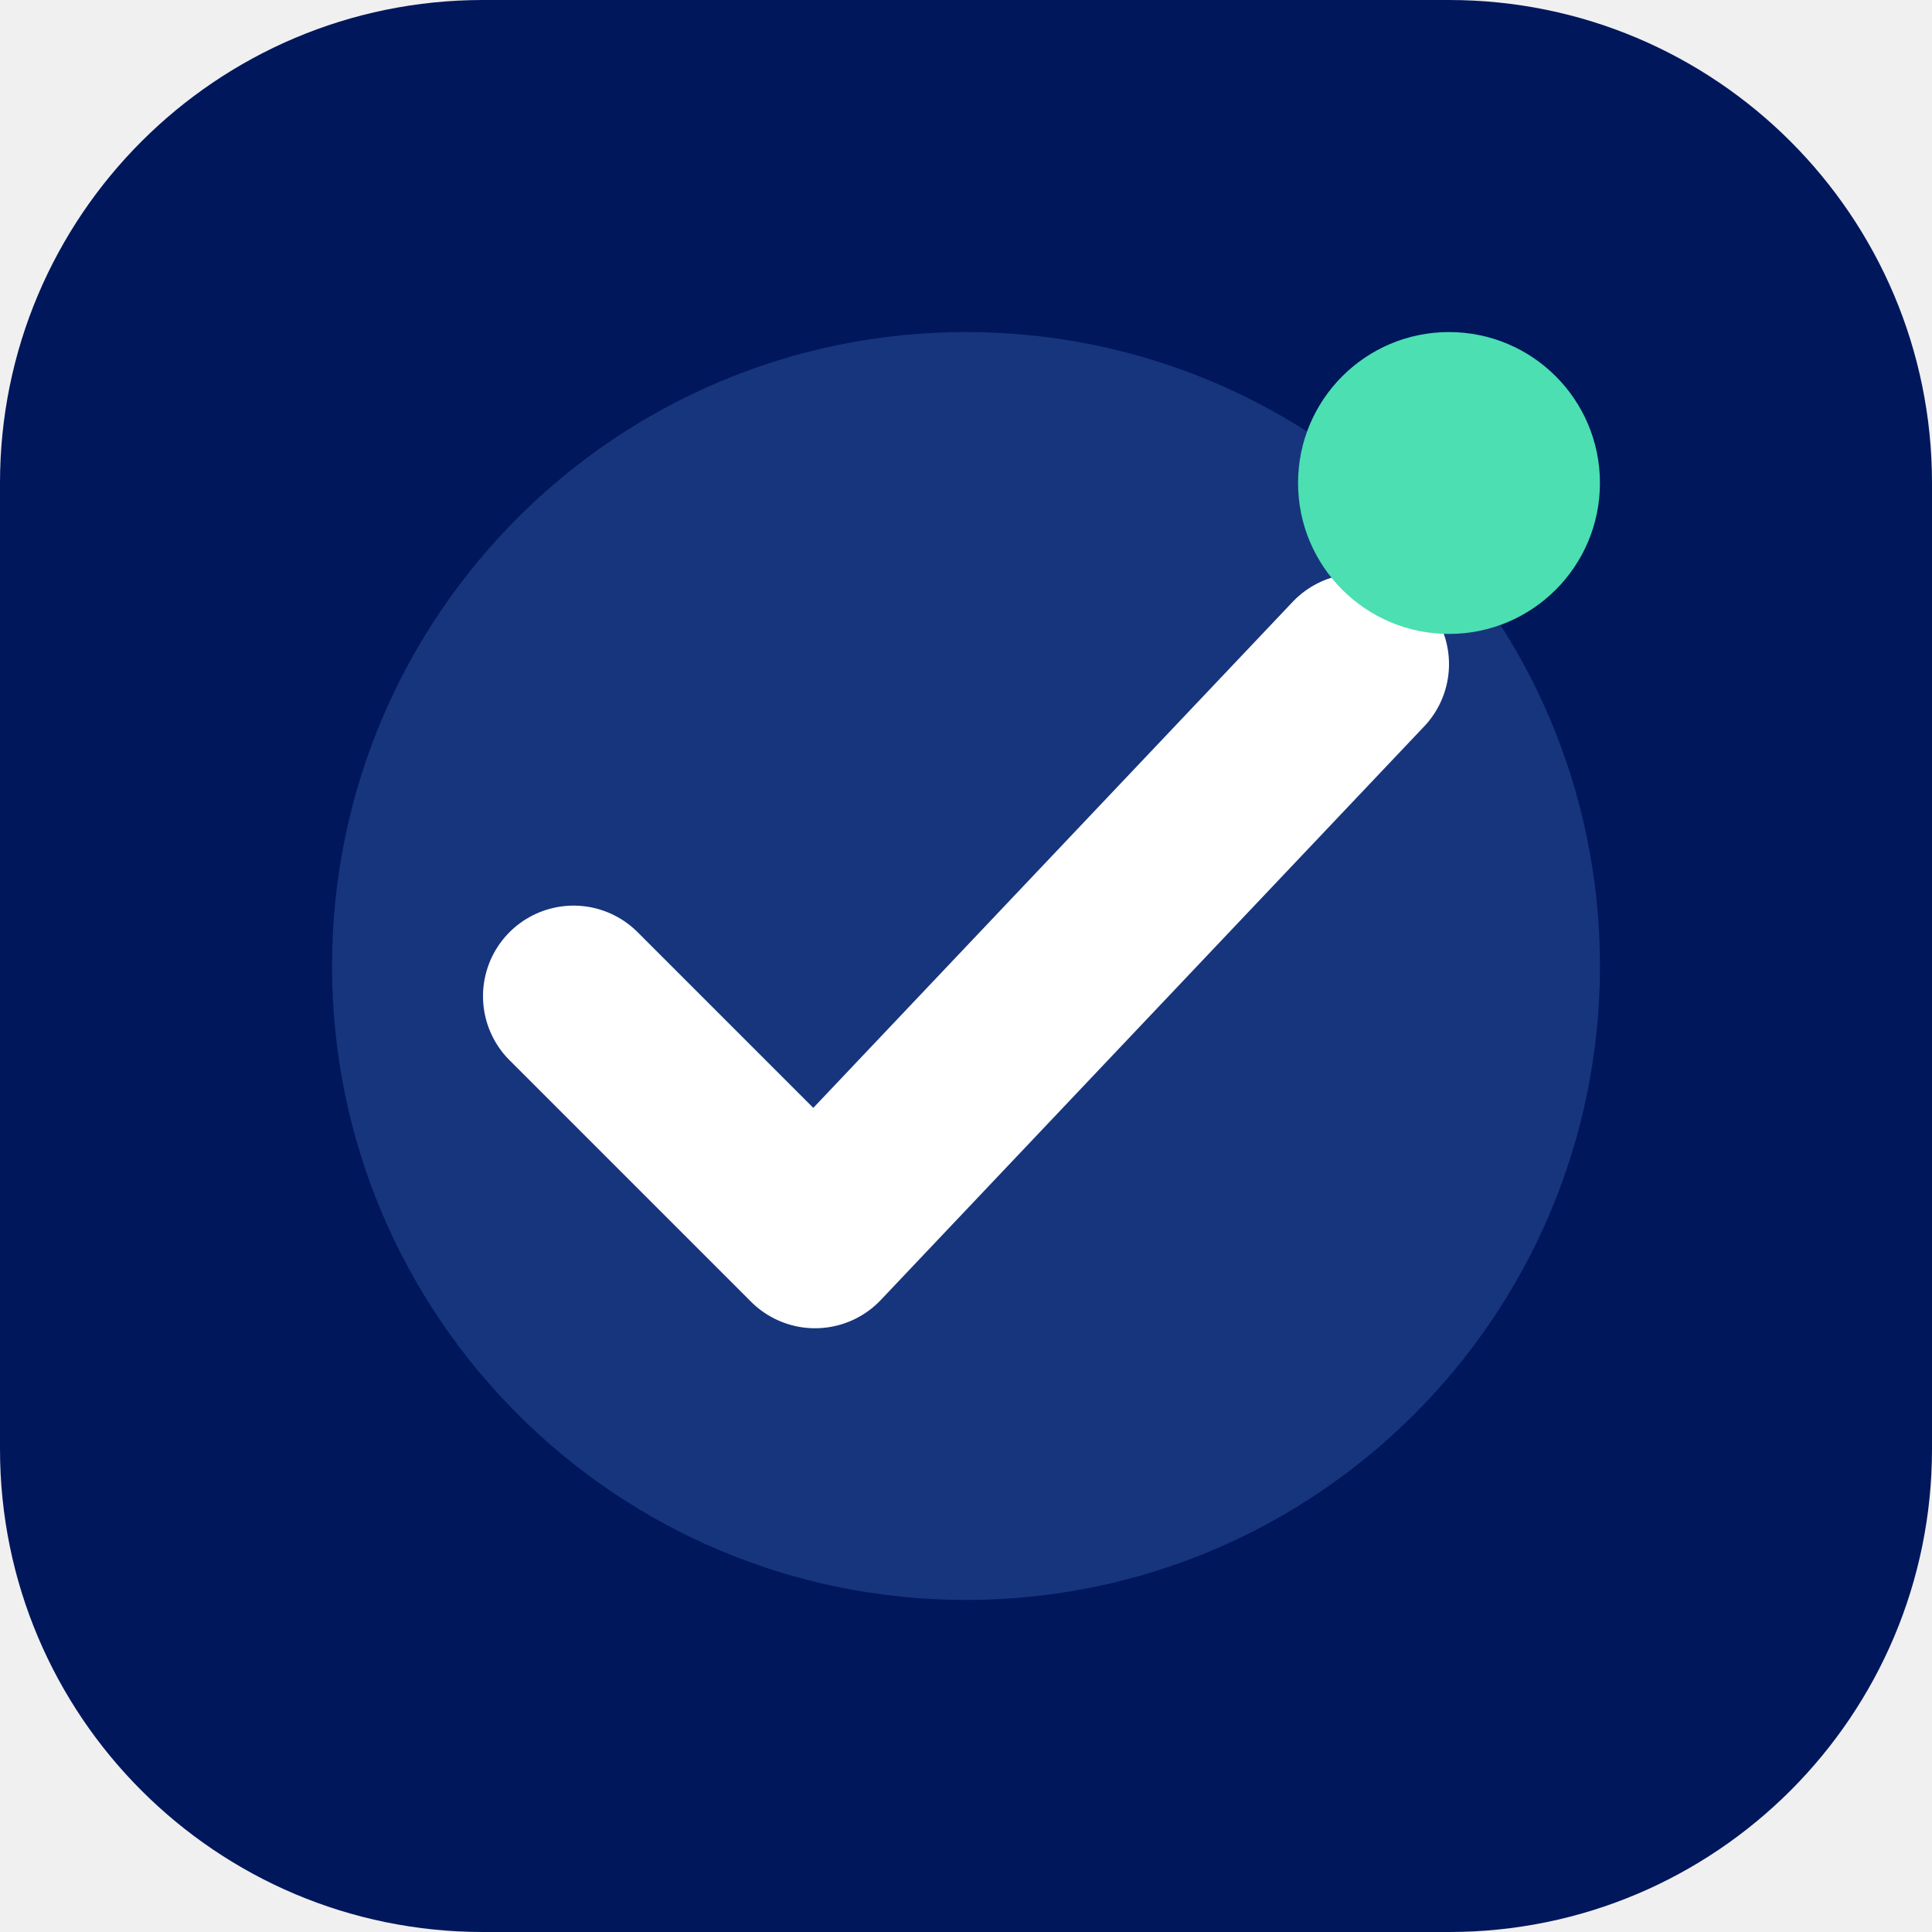
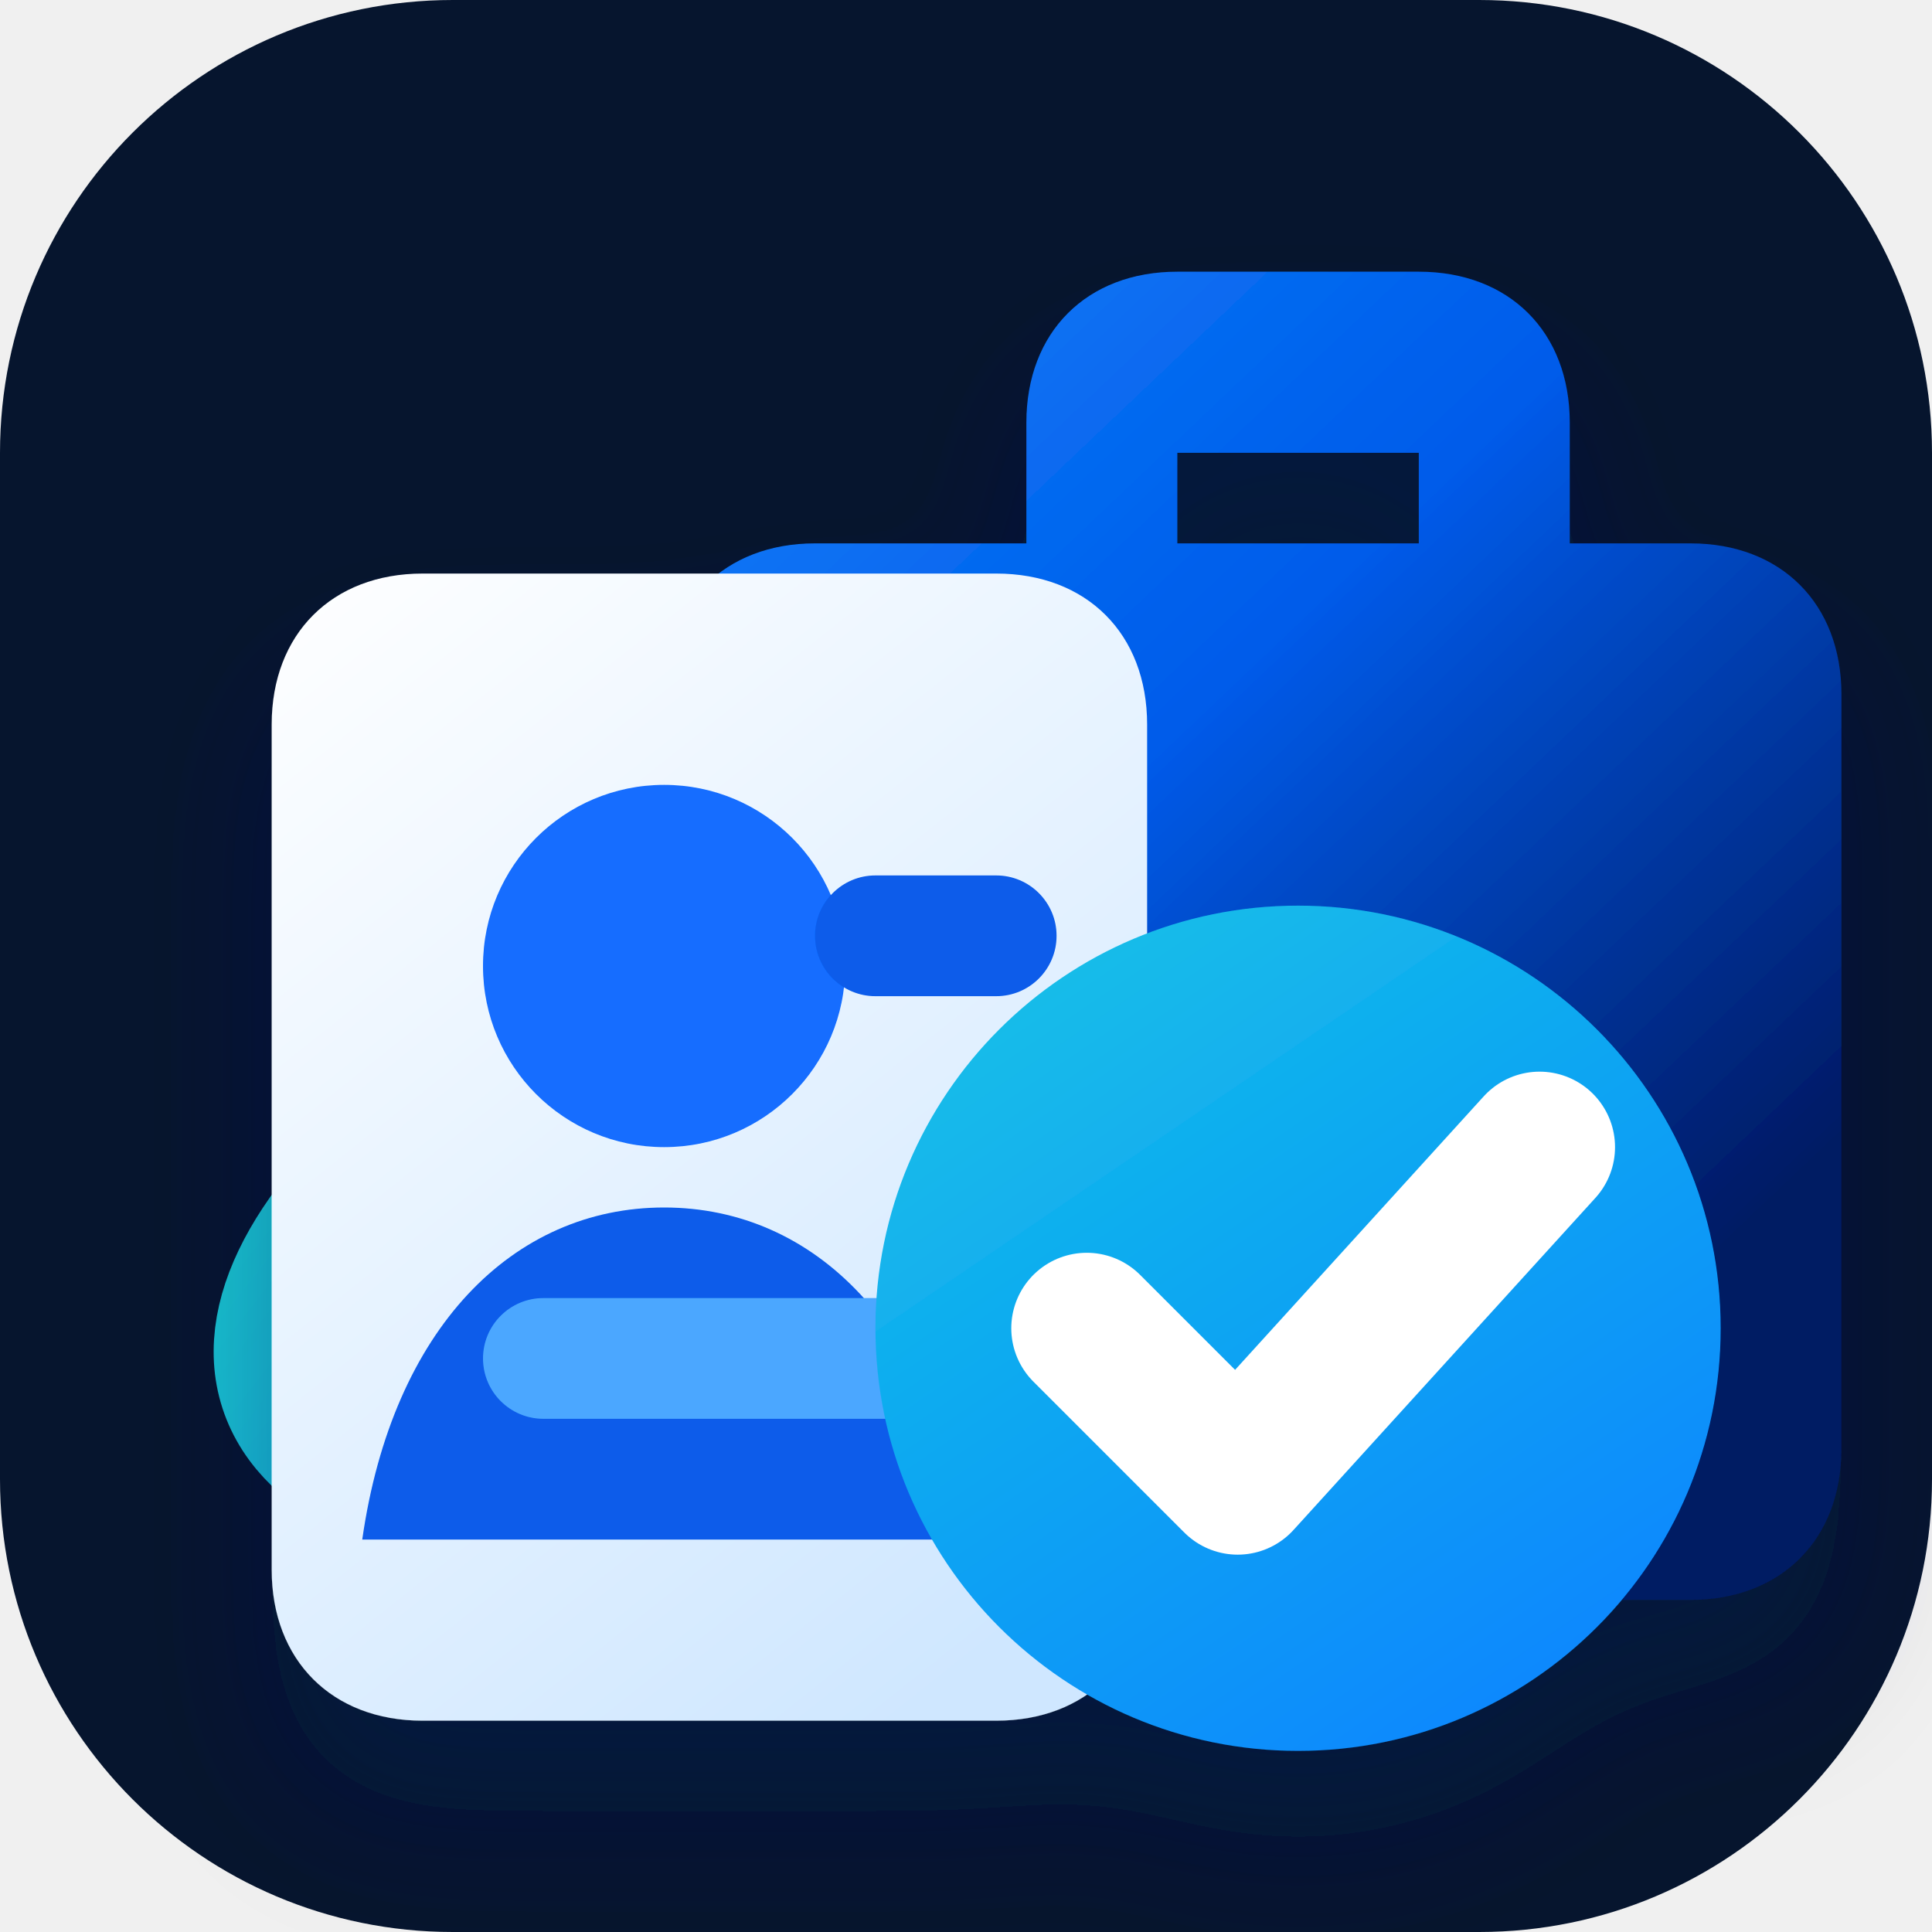
<svg xmlns="http://www.w3.org/2000/svg" viewBox="0 0 64 64" role="img" aria-labelledby="title">
-   <rect width="64" height="64" rx="16" fill="#00175c" />
-   <circle cx="32" cy="32" r="21" fill="#73adff" opacity=".2" />
-   <path d="m19 33 8 8 18-19" fill="none" stroke="#fff" stroke-linecap="round" stroke-linejoin="round" stroke-width="6" />
-   <circle cx="48" cy="16" r="5" fill="#4bdfb2" />
+   <defs>
+     <linearGradient id="briefcase" x1="16" y1="8" x2="54" y2="48" gradientUnits="userSpaceOnUse">
+       <stop stop-color="#168DFF" />
+       <stop offset=".55" stop-color="#005BEA" />
+       <stop offset="1" stop-color="#001A64" />
+     </linearGradient>
+     <linearGradient id="document" x1="8" y1="19" x2="35" y2="53" gradientUnits="userSpaceOnUse">
+       <stop stop-color="#FFFFFF" />
+       <stop offset="1" stop-color="#CFE7FF" />
+     </linearGradient>
+     <linearGradient id="accent" x1="18" y1="8" x2="52" y2="58" gradientUnits="userSpaceOnUse">
+       <stop stop-color="#21F2D4" />
+       <stop offset="1" stop-color="#0784FF" />
+     </linearGradient>
+     <filter id="soft-shadow" x="-20%" y="-20%" width="140%" height="140%">
+       <feDropShadow dx="0" dy="3" stdDeviation="2.2" flood-color="#00175C" flood-opacity=".32" />
+     </filter>
+   </defs>
+   <rect width="64" height="64" rx="15" fill="#06152E" />
+   <ellipse cx="34" cy="38" rx="26" ry="10" fill="none" stroke="url(#accent)" stroke-width="4" opacity=".9" transform="rotate(-18 34 38)" />
+   <g filter="url(#soft-shadow)">
+     <path d="M33 18h5v-4c0-3 2-5 5-5h8c3 0 5 2 5 5v4h4c3 0 5 2 5 5v25c0 3-2 5-5 5H31c-3 0-5-2-5-5V23c0-3 2-5 5-5h2Zm10 0h8v-3h-8v3Z" fill="url(#briefcase)" transform="translate(-4)" />
+     <path d="M9 24c0-3 2-5 5-5h19c3 0 5 2 5 5v28c0 3-2 5-5 5H14c-3 0-5-2-5-5V24Z" fill="url(#document)" />
+     <circle cx="22" cy="32" r="6" fill="#126DFF" />
+     <path d="M12 51c1-7 5-11 10-11s9 4 10 11H12Z" fill="#075BEA" />
+     <rect x="27" y="29" width="8" height="4" rx="2" fill="#075BEA" />
+     <rect x="16" y="43" width="18" height="4" rx="2" fill="#4BA7FF" />
+     <circle cx="43" cy="44" r="14" fill="url(#accent)" />
+     <path d="m36 44 5 5 10-11" fill="none" stroke="#FFFFFF" stroke-linecap="round" stroke-linejoin="round" stroke-width="5" />
+   </g>
</svg>
